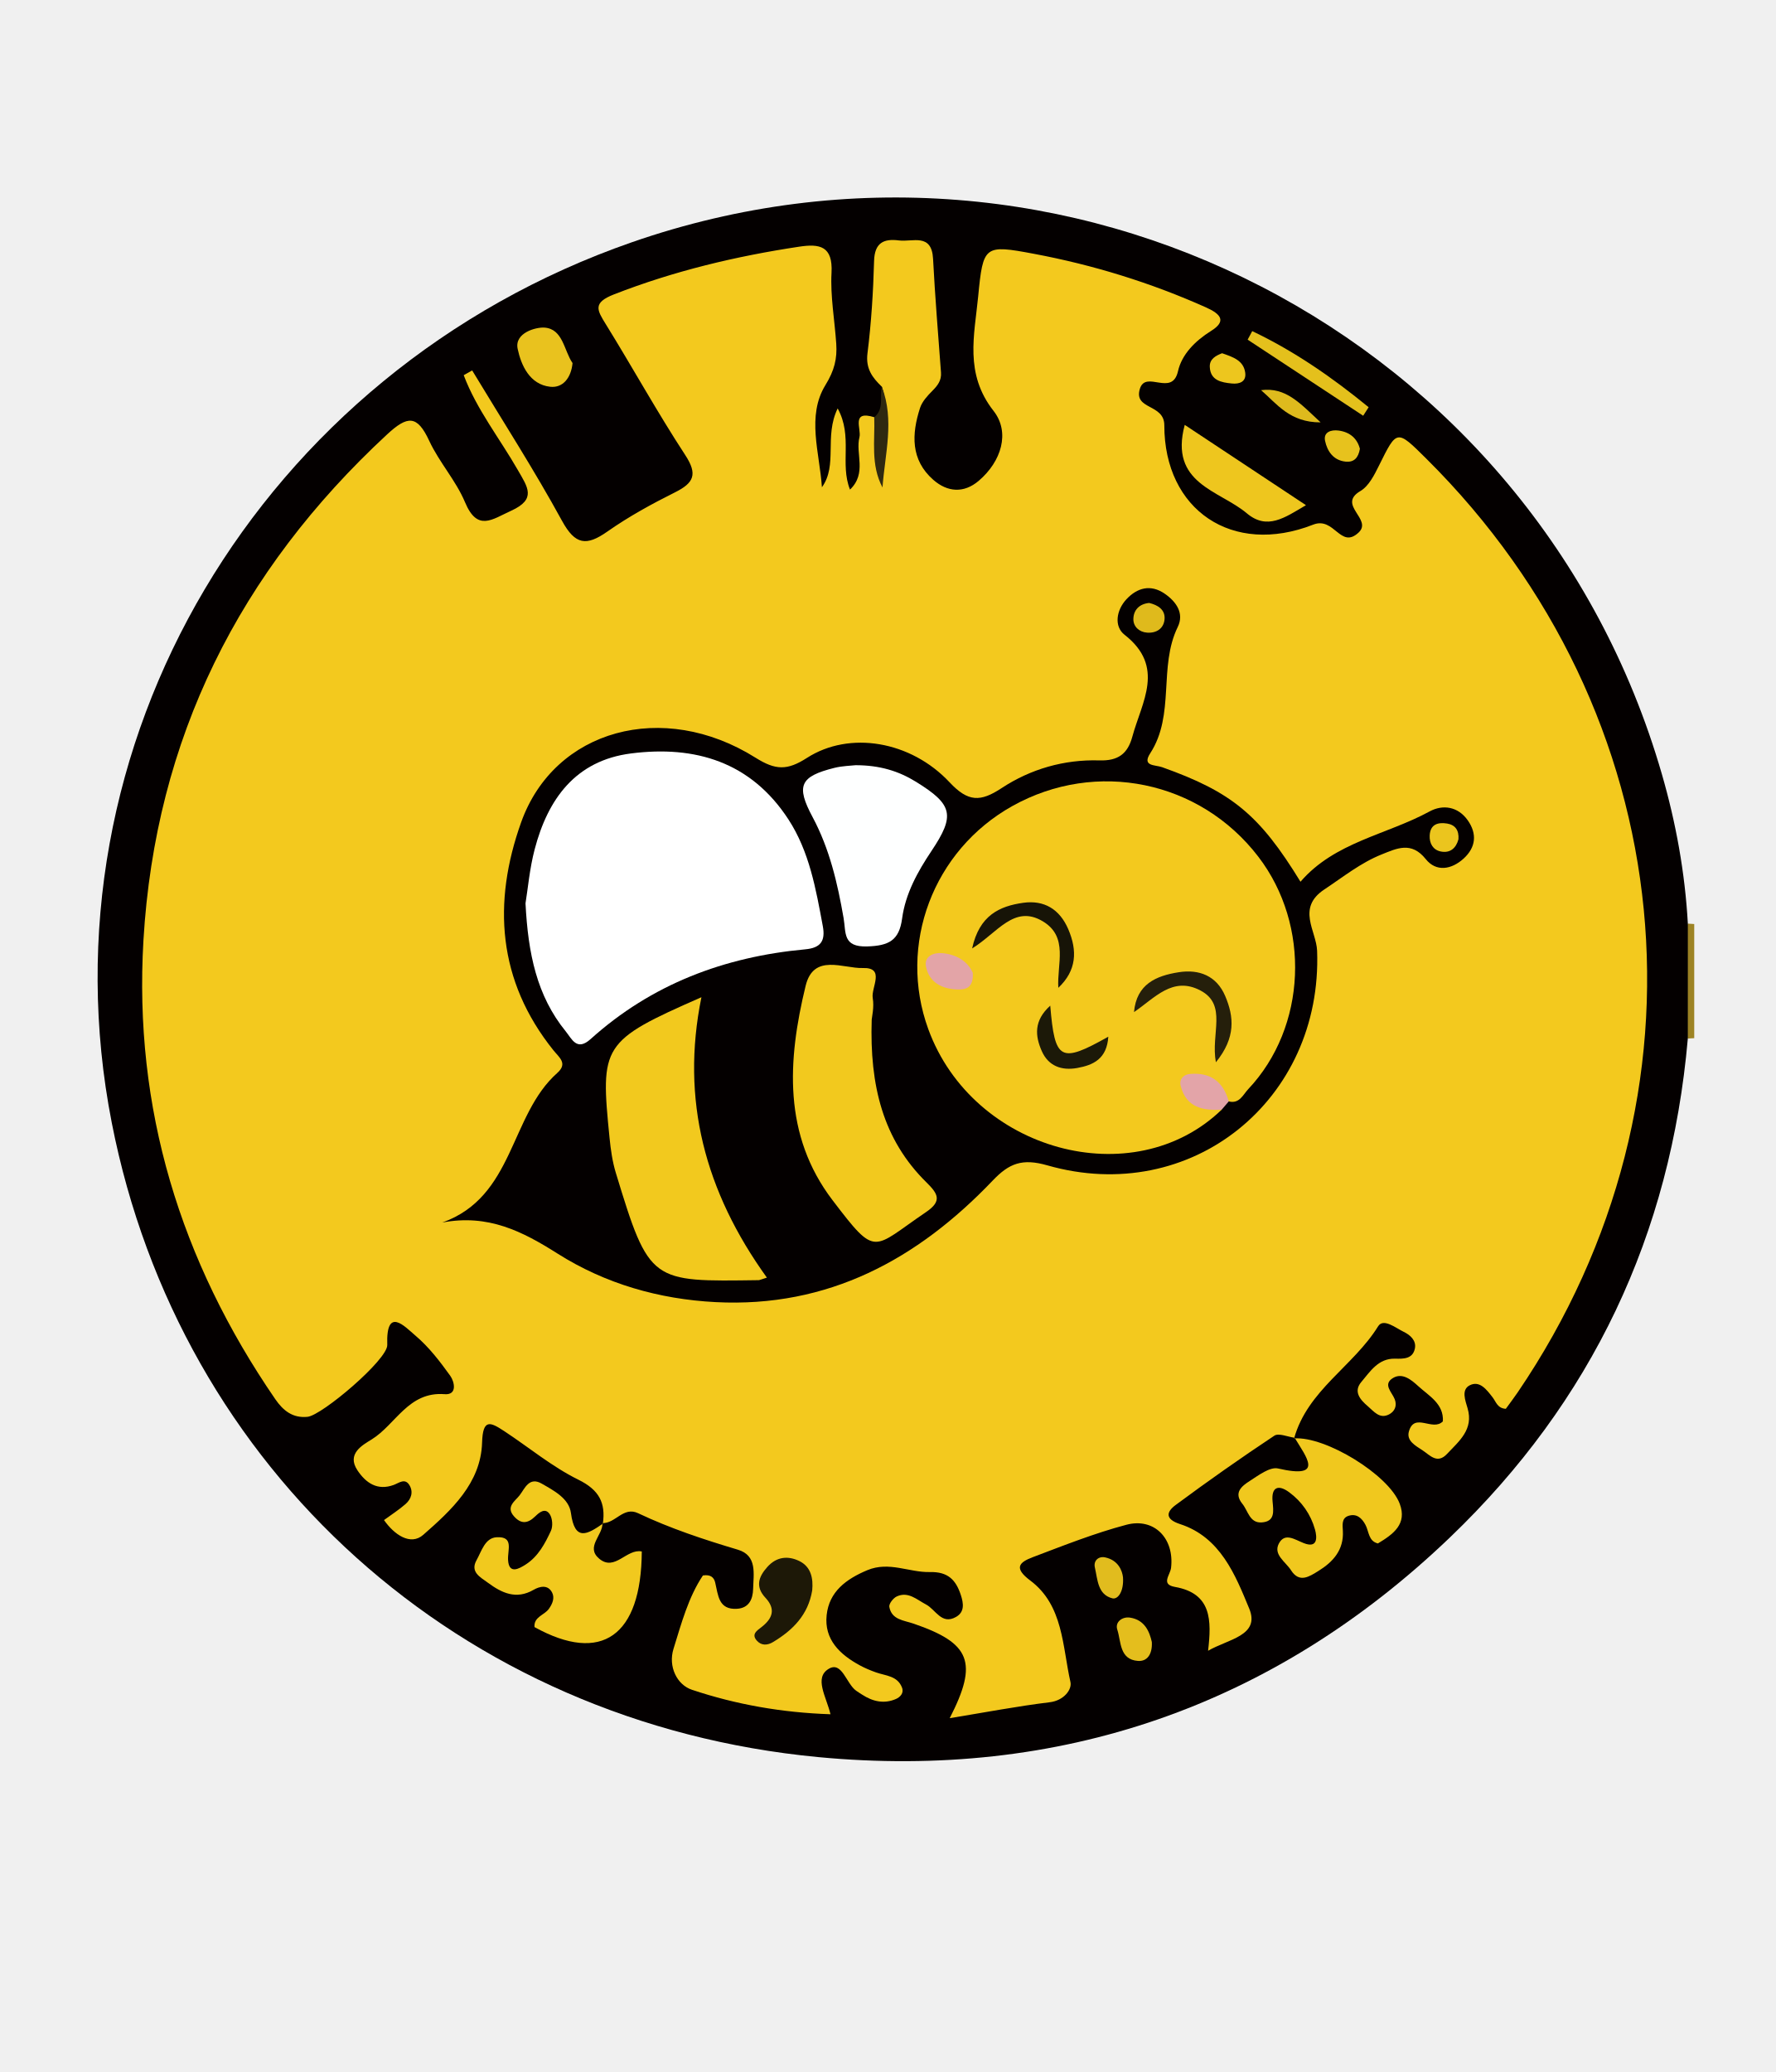
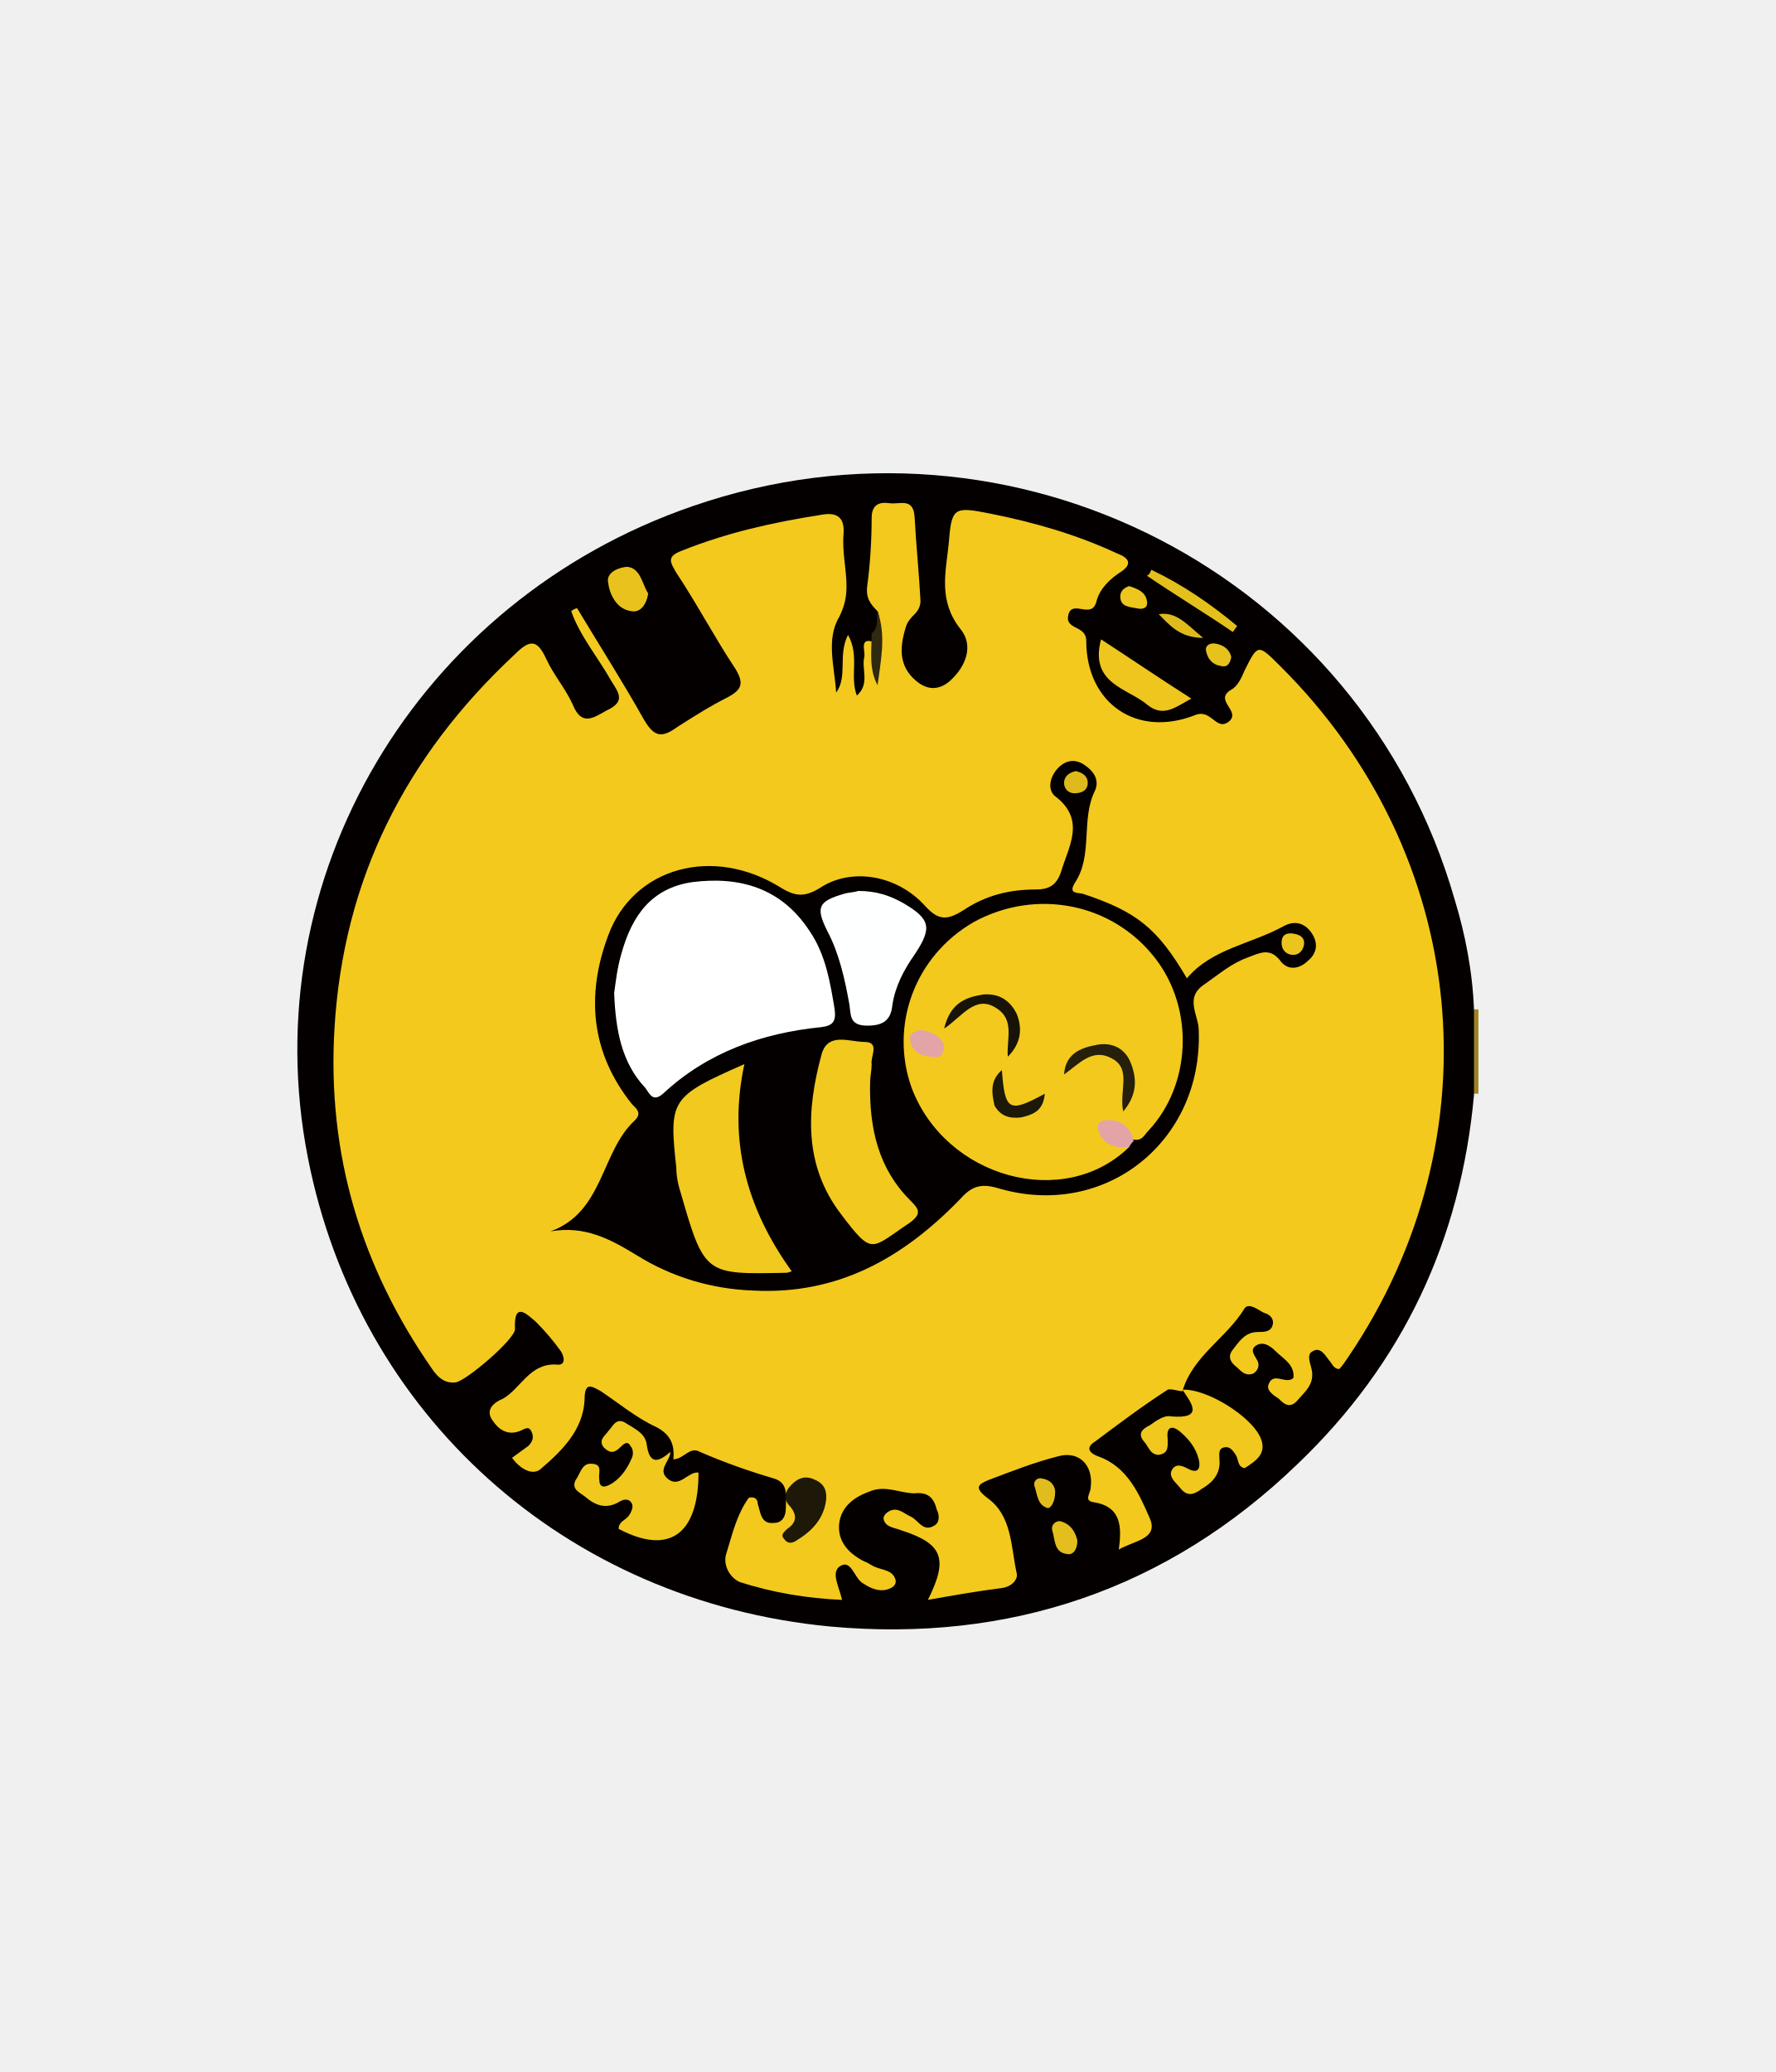
- <svg xmlns="http://www.w3.org/2000/svg" version="1.1" id="Layer_1" x="0px" y="0px" width="120px" height="140px" viewBox="0 0 120 140" enable-background="new 0 0 120 140" xml:space="preserve">
+ <svg xmlns="http://www.w3.org/2000/svg" version="1.1" id="Layer_1" x="0px" y="0px" viewBox="0 0 120 140" style="enable-background:new 0 0 120 140;" xml:space="preserve">
+   <style type="text/css">
+ 	.st0{fill-rule:evenodd;clip-rule:evenodd;fill:#9D8324;}
+ 	.st1{fill-rule:evenodd;clip-rule:evenodd;fill:#040000;}
+ 	.st2{fill-rule:evenodd;clip-rule:evenodd;fill:#F3C91E;}
+ 	.st3{fill-rule:evenodd;clip-rule:evenodd;fill:#F1C91E;}
+ 	.st4{fill-rule:evenodd;clip-rule:evenodd;fill:#F0C81E;}
+ 	.st5{fill-rule:evenodd;clip-rule:evenodd;fill:#EEC61E;}
+ 	.st6{fill-rule:evenodd;clip-rule:evenodd;fill:#E9C21E;}
+ 	.st7{fill-rule:evenodd;clip-rule:evenodd;fill:#E4C01C;}
+ 	.st8{fill-rule:evenodd;clip-rule:evenodd;fill:#2F2910;}
+ 	.st9{fill-rule:evenodd;clip-rule:evenodd;fill:#E4BE1D;}
+ 	.st10{fill-rule:evenodd;clip-rule:evenodd;fill:#E1BC1E;}
+ 	.st11{fill-rule:evenodd;clip-rule:evenodd;fill:#DEBA1D;}
+ 	.st12{fill-rule:evenodd;clip-rule:evenodd;fill:#E7C21D;}
+ 	.st13{fill-rule:evenodd;clip-rule:evenodd;fill:#EDC61E;}
+ 	.st14{fill-rule:evenodd;clip-rule:evenodd;fill:#1D1807;}
+ 	.st15{fill-rule:evenodd;clip-rule:evenodd;fill:#FFFFFF;}
+ 	.st16{fill-rule:evenodd;clip-rule:evenodd;fill:#F2C91E;}
+ 	.st17{fill-rule:evenodd;clip-rule:evenodd;fill:#FEFFFF;}
+ 	.st18{fill-rule:evenodd;clip-rule:evenodd;fill:#E3A4A8;}
+ 	.st19{fill-rule:evenodd;clip-rule:evenodd;fill:#DFBA1C;}
+ 	.st20{fill-rule:evenodd;clip-rule:evenodd;fill:#EBC51E;}
+ 	.st21{fill-rule:evenodd;clip-rule:evenodd;fill:#251F0B;}
+ 	.st22{fill-rule:evenodd;clip-rule:evenodd;fill:#171407;}
+ 	.st23{fill-rule:evenodd;clip-rule:evenodd;fill:#1C1908;}
+ 	.st24{fill-rule:evenodd;clip-rule:evenodd;fill:#E3A4A7;}
+ </style>
  <g>
-     <path fill-rule="evenodd" clip-rule="evenodd" fill="#9D8324" d="M114.051,62.406c0.144,0.011,0.287,0.02,0.432,0.028   c0,2.571,0,5.143,0,7.714c-0.146,0.003-0.29,0.013-0.434,0.027C112.812,67.586,112.809,64.996,114.051,62.406z" />
-     <path fill-rule="evenodd" clip-rule="evenodd" fill="#040000" d="M114.051,62.406c-0.001,2.59-0.002,5.18-0.002,7.77   c-1.158,13.241-6.478,24.517-16.08,33.711c-11.95,11.442-26.416,16.378-42.678,14.836c-24.2-2.297-43.142-19.382-47.74-42.866   c-5-25.541,10.046-50.75,35.127-59.482c29.26-10.187,61.015,6.187,69.615,35.92C113.247,55.593,113.86,58.968,114.051,62.406z" />
-     <path fill-rule="evenodd" clip-rule="evenodd" fill="#F3C91E" d="M59.588,26.13c-0.638-0.615-1.101-1.217-0.971-2.256   c0.259-2.066,0.389-4.155,0.446-6.237c0.034-1.236,0.65-1.525,1.683-1.391c0.913,0.118,2.211-0.521,2.303,1.241   c0.133,2.563,0.346,5.122,0.536,7.683c0.04,0.538-0.229,0.882-0.585,1.24c-0.332,0.334-0.692,0.723-0.831,1.154   c-0.569,1.764-0.648,3.505,0.9,4.86c0.952,0.834,2.059,0.918,3.061,0.067c1.54-1.308,2.142-3.28,1.007-4.727   c-1.978-2.521-1.293-5.118-1.039-7.743c0.332-3.442,0.417-3.5,3.751-2.875c4.017,0.753,7.904,1.952,11.647,3.626   c1.019,0.456,1.387,0.935,0.339,1.588c-1.087,0.678-1.981,1.593-2.235,2.72c-0.397,1.763-2.182-0.108-2.577,1.195   c-0.434,1.428,1.653,0.991,1.652,2.458c-0.003,5.734,4.607,8.855,10.058,6.716c1.439-0.565,1.838,1.689,3.072,0.532   c0.968-0.908-1.486-1.864,0.125-2.806c0.564-0.331,0.94-1.09,1.256-1.726c1.209-2.438,1.187-2.45,3.191-0.46   c17.297,17.163,19.829,43.014,6.179,63.087c-0.267,0.392-0.555,0.77-0.805,1.114c-0.571-0.034-0.66-0.476-0.897-0.781   c-0.393-0.504-0.867-1.158-1.55-0.803c-0.573,0.3-0.293,1.012-0.137,1.546c0.421,1.432-0.571,2.217-1.387,3.085   c-0.663,0.708-1.154,0.089-1.658-0.244c-0.463-0.305-1.1-0.638-0.92-1.272c0.375-1.323,1.61,0.026,2.296-0.685   c0.068-1.187-0.938-1.714-1.671-2.384c-0.455-0.415-1.058-0.923-1.692-0.548c-0.725,0.43-0.073,0.963,0.11,1.44   c0.172,0.448-0.007,0.826-0.379,1.021c-0.645,0.336-1.027-0.198-1.445-0.554c-0.522-0.444-0.981-0.987-0.435-1.633   c0.604-0.712,1.148-1.603,2.282-1.576c0.58,0.014,1.194,0.021,1.339-0.688c0.111-0.546-0.33-0.92-0.75-1.122   c-0.547-0.265-1.379-0.953-1.736-0.375c-1.67,2.699-4.772,4.317-5.675,7.571l0.039-0.042c-0.466-0.059-1.079-0.337-1.375-0.14   c-2.263,1.502-4.485,3.065-6.668,4.682c-0.622,0.461-0.747,0.951,0.301,1.292c2.727,0.885,3.735,3.447,4.668,5.705   c0.758,1.836-1.424,2.063-2.778,2.853c0.238-2.053,0.252-3.876-2.241-4.314c-0.978-0.172-0.315-0.804-0.26-1.294   c0.229-1.986-1.141-3.403-3.02-2.905c-2.152,0.57-4.24,1.401-6.329,2.191c-0.927,0.351-1.295,0.73-0.164,1.577   c2.237,1.675,2.165,4.441,2.713,6.856c0.116,0.511-0.449,1.252-1.388,1.366c-2.21,0.27-4.4,0.69-6.77,1.078   c1.94-3.78,1.404-5.069-2.442-6.388c-0.673-0.23-1.481-0.259-1.639-1.133c-0.037-0.205,0.265-0.594,0.501-0.703   c0.779-0.36,1.352,0.214,1.981,0.543c0.651,0.341,1.046,1.396,2.025,0.841c0.593-0.336,0.512-0.918,0.322-1.493   c-0.335-1.014-0.868-1.569-2.086-1.54c-1.402,0.034-2.758-0.745-4.236-0.124c-1.432,0.602-2.574,1.449-2.742,3.037   c-0.174,1.642,0.889,2.654,2.232,3.385c0.35,0.191,0.724,0.347,1.1,0.481c0.657,0.234,1.46,0.225,1.763,1.034   c0.14,0.375-0.138,0.645-0.418,0.766c-0.801,0.347-1.567,0.167-2.28-0.297c-0.134-0.086-0.27-0.17-0.4-0.262   c-0.676-0.478-0.959-2.024-1.861-1.479c-0.998,0.603-0.166,1.868,0.125,3.067c-3.276-0.11-6.382-0.656-9.368-1.656   c-1.012-0.339-1.61-1.57-1.243-2.758c0.536-1.729,1.012-3.507,1.99-4.964c0.543-0.083,0.75,0.153,0.828,0.476   c0.205,0.846,0.214,1.86,1.485,1.775c0.797-0.053,1.061-0.642,1.079-1.343c0.026-1.024,0.289-2.257-1.034-2.65   c-2.301-0.686-4.569-1.436-6.74-2.465c-0.996-0.473-1.534,0.706-2.411,0.669l0.033,0.032c0.194-1.405-0.252-2.273-1.653-2.963   c-1.782-0.877-3.346-2.188-5.021-3.288c-0.924-0.606-1.439-0.866-1.489,0.784c-0.083,2.743-2.087,4.571-3.974,6.227   c-0.864,0.758-1.965-0.012-2.653-0.997c0.483-0.354,1-0.684,1.456-1.082c0.389-0.341,0.546-0.829,0.251-1.294   c-0.301-0.474-0.697-0.128-1.047,0.001c-1.114,0.411-1.89-0.14-2.453-0.983c-0.748-1.121,0.335-1.703,0.961-2.091   c1.633-1.013,2.482-3.248,4.924-3.057c0.889,0.07,0.663-0.854,0.384-1.243c-0.697-0.972-1.446-1.947-2.351-2.713   c-0.714-0.605-1.995-2.026-1.905,0.632c0.033,0.986-4.408,4.755-5.386,4.854c-0.995,0.101-1.642-0.409-2.181-1.193   c-6.423-9.348-9.578-19.647-8.908-31.014C10.5,49.902,16.169,38.607,26.149,29.36c1.393-1.291,2.039-1.333,2.857,0.43   c0.67,1.442,1.801,2.678,2.413,4.138c0.844,2.015,1.826,1.169,3.122,0.581c1.735-0.787,1.109-1.599,0.455-2.741   c-1.221-2.133-2.789-4.103-3.662-6.418c0.191-0.106,0.381-0.213,0.572-0.32c2.039,3.379,4.18,6.702,6.071,10.161   c0.893,1.634,1.647,1.72,3.065,0.724c1.436-1.008,2.994-1.862,4.566-2.647c1.277-0.638,1.551-1.213,0.694-2.523   c-1.884-2.88-3.549-5.901-5.361-8.83c-0.596-0.963-0.911-1.456,0.554-2.027c4.054-1.581,8.23-2.575,12.511-3.221   c1.377-0.208,2.28-0.048,2.182,1.763c-0.086,1.587,0.212,3.195,0.319,4.795c0.067,1.011-0.12,1.801-0.734,2.8   c-1.28,2.086-0.392,4.56-0.234,6.898c1.085-1.515,0.133-3.412,1.064-5.327c1.041,1.899,0.134,3.727,0.833,5.485   c1.16-1.106,0.356-2.436,0.639-3.542c0.143-0.556-0.592-1.842,0.999-1.349c0.717,0.72,0.301,1.661,0.5,2.484   C59.215,29.159,60.143,27.649,59.588,26.13z" />
-     <path fill-rule="evenodd" clip-rule="evenodd" fill="#F1C91E" d="M40.708,102.917c0.036,0.819-1.164,1.608-0.216,2.402   c1.054,0.883,1.843-0.698,2.875-0.49c-0.032,5.719-2.72,7.619-7.25,5.109c-0.055-0.697,0.662-0.802,0.967-1.225   c0.258-0.358,0.407-0.751,0.222-1.11c-0.287-0.555-0.839-0.419-1.247-0.184c-1.185,0.685-2.161,0.21-3.098-0.483   c-0.495-0.366-1.21-0.711-0.761-1.516c0.341-0.608,0.569-1.512,1.365-1.552c1.171-0.061,0.727,0.844,0.766,1.536   c0.057,0.999,0.76,0.581,1.194,0.304c0.838-0.536,1.303-1.411,1.704-2.279c0.141-0.306,0.102-0.839-0.082-1.119   c-0.314-0.479-0.735-0.091-0.992,0.157c-0.511,0.494-0.958,0.512-1.423-0.012c-0.577-0.649,0.085-1.037,0.38-1.422   c0.35-0.457,0.643-1.274,1.486-0.792c0.837,0.48,1.852,1.008,1.981,1.988c0.261,1.97,1.129,1.429,2.161,0.718   C40.74,102.949,40.708,102.917,40.708,102.917z" />
-     <path fill-rule="evenodd" clip-rule="evenodd" fill="#F0C81E" d="M87.446,97.191c2.102-0.164,6.399,2.452,7.136,4.413   c0.515,1.369-0.426,2.052-1.474,2.683c-0.641-0.155-0.602-0.806-0.838-1.252c-0.248-0.47-0.606-0.786-1.146-0.615   c-0.479,0.151-0.406,0.621-0.384,1.014c0.073,1.288-0.657,2.099-1.656,2.714c-0.603,0.371-1.282,0.842-1.848-0.051   c-0.362-0.571-1.23-1.059-0.811-1.822c0.403-0.736,1.064-0.25,1.67-0.011c0.96,0.379,0.906-0.399,0.763-0.916   c-0.286-1.021-0.889-1.889-1.748-2.522c-0.737-0.543-1.212-0.346-1.12,0.619c0.064,0.681,0.178,1.369-0.751,1.422   c-0.8,0.044-0.905-0.785-1.289-1.257c-0.618-0.759-0.028-1.208,0.493-1.542c0.594-0.38,1.367-0.973,1.919-0.846   c3.166,0.73,1.899-0.771,1.122-2.073C87.485,97.149,87.446,97.191,87.446,97.191z" />
-     <path fill-rule="evenodd" clip-rule="evenodd" fill="#EEC61E" d="M80.055,28.708c2.702,1.79,5.33,3.53,8.191,5.425   c-1.44,0.85-2.62,1.708-3.998,0.548C82.397,33.122,78.988,32.692,80.055,28.708z" />
-     <path fill-rule="evenodd" clip-rule="evenodd" fill="#E9C21E" d="M38.688,24.532c-0.093,0.993-0.649,1.695-1.509,1.601   c-1.39-0.152-1.968-1.459-2.2-2.563c-0.229-1.086,1.243-1.475,1.813-1.435C38.047,22.226,38.108,23.694,38.688,24.532z" />
-     <path fill-rule="evenodd" clip-rule="evenodd" fill="#E4C01C" d="M84.616,22.373c2.854,1.357,5.428,3.146,7.865,5.143   c-0.123,0.192-0.246,0.383-0.368,0.575c-2.603-1.713-5.204-3.427-7.807-5.141C84.41,22.758,84.513,22.565,84.616,22.373z" />
-     <path fill-rule="evenodd" clip-rule="evenodd" fill="#2F2910" d="M59.588,26.13c0.869,2.269,0.209,4.529,0.045,6.808   c-0.816-1.536-0.503-3.16-0.559-4.747C59.761,27.633,59.426,26.82,59.588,26.13z" />
-     <path fill-rule="evenodd" clip-rule="evenodd" fill="#E4BE1D" d="M77.832,110.947c0.045,0.858-0.338,1.322-0.937,1.278   c-1.262-0.094-1.133-1.307-1.397-2.113c-0.172-0.524,0.349-0.893,0.857-0.814C77.357,109.45,77.677,110.255,77.832,110.947z" />
-     <path fill-rule="evenodd" clip-rule="evenodd" fill="#E1BC1E" d="M75.883,106.576c0.066,0.97-0.351,1.508-0.712,1.42   c-1.004-0.246-1-1.274-1.188-2.081c-0.108-0.465,0.248-0.778,0.686-0.688C75.585,105.417,75.838,106.157,75.883,106.576z" />
-     <path fill-rule="evenodd" clip-rule="evenodd" fill="#DEBA1D" d="M85.214,26.362c1.679-0.215,2.626,0.88,4.023,2.177   C87.154,28.548,86.281,27.286,85.214,26.362z" />
-     <path fill-rule="evenodd" clip-rule="evenodd" fill="#E7C21D" d="M91.891,30.326c-0.106,0.616-0.403,0.925-0.969,0.865   c-0.831-0.088-1.239-0.71-1.384-1.402c-0.125-0.595,0.403-0.766,0.914-0.698C91.218,29.193,91.713,29.629,91.891,30.326z" />
-     <path fill-rule="evenodd" clip-rule="evenodd" fill="#EDC61E" d="M82.578,23.867c0.747,0.259,1.449,0.489,1.563,1.308   c0.088,0.625-0.393,0.787-0.9,0.737c-0.71-0.07-1.455-0.202-1.493-1.124C81.725,24.248,82.171,24.026,82.578,23.867z" />
-     <path fill-rule="evenodd" clip-rule="evenodd" fill="#040000" d="M87.877,59.577c2.32-2.691,5.81-3.162,8.723-4.75   c0.885-0.482,1.913-0.345,2.579,0.599c0.646,0.919,0.547,1.83-0.276,2.583c-0.816,0.745-1.853,0.926-2.561,0.04   c-0.973-1.219-1.958-0.725-2.974-0.32c-1.423,0.567-2.61,1.527-3.878,2.367c-1.899,1.259-0.542,2.8-0.491,4.139   c0.379,10.087-8.51,17.287-18.231,14.504c-1.693-0.484-2.575-0.139-3.685,1.025c-5.084,5.33-11.119,8.609-18.727,8.217   c-3.825-0.197-7.455-1.239-10.673-3.274c-2.375-1.503-4.692-2.694-7.797-2.104c4.876-1.742,4.549-7.24,7.765-10.101   c0.731-0.649,0.141-1.043-0.257-1.539c-3.771-4.7-4.123-9.969-2.177-15.408c2.244-6.272,9.584-8.283,15.832-4.361   c1.356,0.852,2.138,0.877,3.478,0.016c2.874-1.846,7.012-1.155,9.64,1.65c1.254,1.339,2.08,1.334,3.512,0.392   c1.96-1.292,4.233-1.946,6.603-1.873c1.276,0.04,1.918-0.446,2.232-1.603c0.639-2.352,2.248-4.717-0.525-6.886   c-0.73-0.571-0.554-1.667,0.123-2.396c0.726-0.781,1.635-1.036,2.587-0.381c0.783,0.537,1.335,1.327,0.883,2.252   c-1.318,2.702-0.162,5.915-1.86,8.535c-0.576,0.889,0.336,0.77,0.805,0.937C83.234,53.514,85.101,55.043,87.877,59.577z" />
-     <path fill-rule="evenodd" clip-rule="evenodd" fill="#1D1807" d="M54.882,107.461c-0.274,1.655-1.313,2.689-2.648,3.49   c-0.367,0.221-0.771,0.254-1.081-0.084c-0.413-0.449,0.007-0.698,0.303-0.928c0.746-0.58,0.982-1.213,0.268-1.979   c-0.691-0.74-0.482-1.405,0.124-2.082c0.626-0.701,1.396-0.773,2.154-0.407C54.811,105.861,54.96,106.654,54.882,107.461z" />
-     <path fill-rule="evenodd" clip-rule="evenodd" fill="#F3C91E" d="M82.556,74.973c-5.977,5.773-16.819,2.803-19.828-5.432   c-2.083-5.702,0.323-12.089,5.681-15.08c5.666-3.164,12.676-1.719,16.618,3.424c3.558,4.64,3.271,11.515-0.68,15.705   c-0.349,0.369-0.594,1.013-1.318,0.83c-0.729-0.154-1.111-1.094-2.096-0.893C81.12,74.454,82.195,74.334,82.556,74.973z" />
-     <path fill-rule="evenodd" clip-rule="evenodd" fill="#FFFFFF" d="M35.51,61.036c0.159-0.97,0.274-2.334,0.616-3.64   c0.893-3.412,2.767-6.007,6.509-6.487c4.343-0.557,8.108,0.573,10.637,4.451c1.425,2.187,1.859,4.711,2.328,7.222   c0.189,1.018-0.167,1.468-1.183,1.561c-5.47,0.503-10.39,2.355-14.513,6.069c-0.93,0.837-1.264-0.017-1.67-0.516   C36.274,67.291,35.682,64.429,35.51,61.036z" />
-     <path fill-rule="evenodd" clip-rule="evenodd" fill="#F2C91E" d="M51.82,86.326c-0.415,0.129-0.487,0.17-0.559,0.171   c-7.274,0.098-7.379,0.218-9.652-7.262c-0.229-0.755-0.341-1.556-0.42-2.344c-0.628-6.269-0.548-6.547,6.208-9.511   C45.984,74.316,47.639,80.52,51.82,86.326z" />
-     <path fill-rule="evenodd" clip-rule="evenodd" fill="#F2C91E" d="M58.903,68.894c-0.144,4.458,0.76,8.11,3.708,11.006   c0.773,0.76,1.065,1.251-0.033,1.995c-3.668,2.483-3.319,3.141-6.318-0.795c-3.362-4.409-3.047-9.454-1.823-14.487   c0.541-2.223,2.542-1.164,3.863-1.206c1.548-0.048,0.55,1.316,0.673,2.03C59.079,68.053,58.915,68.714,58.903,68.894z" />
-     <path fill-rule="evenodd" clip-rule="evenodd" fill="#FEFFFF" d="M57.814,51.703c1.625,0,2.898,0.391,4.079,1.119   c2.506,1.547,2.656,2.273,1.048,4.677c-0.934,1.396-1.758,2.881-1.984,4.564c-0.199,1.482-0.897,1.839-2.355,1.885   c-1.669,0.054-1.426-0.921-1.599-1.919c-0.409-2.354-0.947-4.676-2.092-6.815c-1.139-2.128-0.855-2.75,1.476-3.332   C56.924,51.749,57.495,51.741,57.814,51.703z" />
-     <path fill-rule="evenodd" clip-rule="evenodd" fill="#E3A4A8" d="M82.556,74.973c-1.278,0.085-2.398-0.142-2.773-1.591   c-0.114-0.439,0.163-0.778,0.624-0.818c1.386-0.123,2.254,0.523,2.623,1.855C82.871,74.604,82.714,74.788,82.556,74.973z" />
-     <path fill-rule="evenodd" clip-rule="evenodd" fill="#DFBA1C" d="M77.651,40.74c0.581,0.136,1.092,0.447,1.041,1.093   c-0.049,0.625-0.538,0.96-1.183,0.913c-0.542-0.04-0.929-0.415-0.925-0.913C76.59,41.232,76.972,40.805,77.651,40.74z" />
-     <path fill-rule="evenodd" clip-rule="evenodd" fill="#EBC51E" d="M98.55,56.711c-0.156,0.586-0.554,0.954-1.199,0.821   c-0.525-0.108-0.771-0.551-0.744-1.083c0.039-0.761,0.565-0.903,1.179-0.804C98.333,55.734,98.598,56.104,98.55,56.711z" />
-     <path fill-rule="evenodd" clip-rule="evenodd" fill="#251F0B" d="M76.627,68.385c0.169-1.898,1.502-2.454,3.019-2.693   c1.393-0.22,2.564,0.246,3.143,1.606c0.596,1.401,0.727,2.809-0.629,4.477c-0.36-1.927,0.798-3.885-1.051-4.854   C79.238,65.94,78.023,67.44,76.627,68.385z" />
-     <path fill-rule="evenodd" clip-rule="evenodd" fill="#171407" d="M71.512,66.745c-0.096-1.604,0.706-3.444-1.048-4.494   c-1.937-1.159-3.065,0.782-4.775,1.832c0.488-2.243,1.857-2.857,3.45-3.083c1.418-0.2,2.466,0.435,3.044,1.778   C72.813,64.243,72.749,65.579,71.512,66.745z" />
-     <path fill-rule="evenodd" clip-rule="evenodd" fill="#1C1908" d="M70.968,67.949c0.307,3.719,0.69,3.917,3.923,2.098   c-0.098,1.49-1,1.919-2.107,2.116c-1.053,0.188-1.943-0.133-2.388-1.142C69.946,70.002,69.837,68.97,70.968,67.949z" />
-     <path fill-rule="evenodd" clip-rule="evenodd" fill="#E3A4A7" d="M65.733,65.729c0.058,1.045-0.491,1.15-1.071,1.127   c-1.036-0.041-1.883-0.491-2.092-1.55c-0.135-0.684,0.496-0.955,1.085-0.906C64.654,64.482,65.407,64.979,65.733,65.729z" />
+     <path class="st0" d="M99.6,68.2c0.1,0,0.2,0,0.3,0c0,1.9,0,3.8,0,5.7c-0.1,0-0.2,0-0.3,0C98.7,72,98.7,70.1,99.6,68.2z" />
+     <path class="st1" d="M99.6,68.2c0,1.9,0,3.8,0,5.8c-0.9,9.8-4.8,18.1-11.9,24.9c-8.8,8.5-19.5,12.1-31.6,11   c-17.9-1.7-31.9-14.3-35.3-31.7c-3.7-18.9,7.4-37.6,26-44c21.7-7.5,45.2,4.6,51.5,26.6C99,63.1,99.5,65.6,99.6,68.2z" />
+     <path class="st2" d="M59.3,41.3c-0.5-0.5-0.8-0.9-0.7-1.7c0.2-1.5,0.3-3.1,0.3-4.6c0-0.9,0.5-1.1,1.2-1c0.7,0.1,1.6-0.4,1.7,0.9   c0.1,1.9,0.3,3.8,0.4,5.7c0,0.4-0.2,0.7-0.4,0.9c-0.2,0.2-0.5,0.5-0.6,0.9c-0.4,1.3-0.5,2.6,0.7,3.6c0.7,0.6,1.5,0.7,2.3,0   c1.1-1,1.6-2.4,0.7-3.5c-1.5-1.9-1-3.8-0.8-5.7c0.2-2.5,0.3-2.6,2.8-2.1c3,0.6,5.8,1.4,8.6,2.7c0.8,0.3,1,0.7,0.3,1.2   c-0.8,0.5-1.5,1.2-1.7,2c-0.3,1.3-1.6-0.1-1.9,0.9c-0.3,1.1,1.2,0.7,1.2,1.8c0,4.2,3.4,6.6,7.4,5c1.1-0.4,1.4,1.2,2.3,0.4   c0.7-0.7-1.1-1.4,0.1-2.1c0.4-0.2,0.7-0.8,0.9-1.3c0.9-1.8,0.9-1.8,2.4-0.3c12.8,12.7,14.7,31.8,4.6,46.7c-0.2,0.3-0.4,0.6-0.6,0.8   c-0.4,0-0.5-0.4-0.7-0.6c-0.3-0.4-0.6-0.9-1.1-0.6c-0.4,0.2-0.2,0.7-0.1,1.1c0.3,1.1-0.4,1.6-1,2.3c-0.5,0.5-0.9,0.1-1.2-0.2   c-0.3-0.2-0.8-0.5-0.7-0.9c0.3-1,1.2,0,1.7-0.5c0.1-0.9-0.7-1.3-1.2-1.8c-0.3-0.3-0.8-0.7-1.3-0.4c-0.5,0.3-0.1,0.7,0.1,1.1   c0.1,0.3,0,0.6-0.3,0.8c-0.5,0.2-0.8-0.1-1.1-0.4c-0.4-0.3-0.7-0.7-0.3-1.2c0.4-0.5,0.8-1.2,1.7-1.2c0.4,0,0.9,0,1-0.5   c0.1-0.4-0.2-0.7-0.6-0.8c-0.4-0.2-1-0.7-1.3-0.3c-1.2,2-3.5,3.2-4.2,5.6l0,0c-0.3,0-0.8-0.2-1-0.1c-1.7,1.1-3.3,2.3-4.9,3.5   c-0.5,0.3-0.6,0.7,0.2,1c2,0.7,2.8,2.6,3.5,4.2c0.6,1.4-1.1,1.5-2.1,2.1c0.2-1.5,0.2-2.9-1.7-3.2c-0.7-0.1-0.2-0.6-0.2-1   c0.2-1.5-0.8-2.5-2.2-2.1c-1.6,0.4-3.1,1-4.7,1.6c-0.7,0.3-1,0.5-0.1,1.2c1.7,1.2,1.6,3.3,2,5.1c0.1,0.4-0.3,0.9-1,1   c-1.6,0.2-3.3,0.5-5,0.8c1.4-2.8,1-3.8-1.8-4.7c-0.5-0.2-1.1-0.2-1.2-0.8c0-0.2,0.2-0.4,0.4-0.5c0.6-0.3,1,0.2,1.5,0.4   c0.5,0.3,0.8,1,1.5,0.6c0.4-0.2,0.4-0.7,0.2-1.1c-0.2-0.8-0.6-1.2-1.5-1.1c-1,0-2-0.6-3.1-0.1c-1.1,0.4-1.9,1.1-2,2.2   c-0.1,1.2,0.7,2,1.7,2.5c0.3,0.1,0.5,0.3,0.8,0.4c0.5,0.2,1.1,0.2,1.3,0.8c0.1,0.3-0.1,0.5-0.3,0.6c-0.6,0.3-1.2,0.1-1.7-0.2   c-0.1-0.1-0.2-0.1-0.3-0.2c-0.5-0.4-0.7-1.5-1.4-1.1c-0.7,0.4-0.1,1.4,0.1,2.3c-2.4-0.1-4.7-0.5-6.9-1.2c-0.7-0.3-1.2-1.2-0.9-2   c0.4-1.3,0.7-2.6,1.5-3.7c0.4-0.1,0.6,0.1,0.6,0.4c0.2,0.6,0.2,1.4,1.1,1.3c0.6,0,0.8-0.5,0.8-1c0-0.8,0.2-1.7-0.8-2   c-1.7-0.5-3.4-1.1-5-1.8c-0.7-0.4-1.1,0.5-1.8,0.5l0,0c0.1-1-0.2-1.7-1.2-2.2c-1.3-0.6-2.5-1.6-3.7-2.4c-0.7-0.4-1.1-0.6-1.1,0.6   c-0.1,2-1.5,3.4-2.9,4.6c-0.6,0.6-1.5,0-2-0.7c0.4-0.3,0.7-0.5,1.1-0.8c0.3-0.3,0.4-0.6,0.2-1c-0.2-0.4-0.5-0.1-0.8,0   c-0.8,0.3-1.4-0.1-1.8-0.7c-0.6-0.8,0.2-1.3,0.7-1.5c1.2-0.7,1.8-2.4,3.6-2.3c0.7,0.1,0.5-0.6,0.3-0.9c-0.5-0.7-1.1-1.4-1.7-2   c-0.5-0.4-1.5-1.5-1.4,0.5c0,0.7-3.3,3.5-4,3.6c-0.7,0.1-1.2-0.3-1.6-0.9c-4.8-6.9-7.1-14.5-6.6-23c0.6-10.1,4.8-18.4,12.2-25.3   c1-1,1.5-1,2.1,0.3c0.5,1.1,1.3,2,1.8,3.1c0.6,1.5,1.4,0.9,2.3,0.4c1.3-0.6,0.8-1.2,0.3-2c-0.9-1.6-2.1-3-2.7-4.7   c0.1-0.1,0.3-0.2,0.4-0.2c1.5,2.5,3.1,5,4.5,7.5c0.7,1.2,1.2,1.3,2.3,0.5c1.1-0.7,2.2-1.4,3.4-2c0.9-0.5,1.1-0.9,0.5-1.9   c-1.4-2.1-2.6-4.4-4-6.5c-0.4-0.7-0.7-1.1,0.4-1.5c3-1.2,6.1-1.9,9.3-2.4c1-0.2,1.7,0,1.6,1.3c-0.1,1.2,0.2,2.4,0.2,3.5   c0,0.7-0.1,1.3-0.5,2.1c-0.9,1.5-0.3,3.4-0.2,5.1c0.8-1.1,0.1-2.5,0.8-3.9c0.8,1.4,0.1,2.8,0.6,4.1c0.9-0.8,0.3-1.8,0.5-2.6   c0.1-0.4-0.4-1.4,0.7-1c0.5,0.5,0.2,1.2,0.4,1.8C59,43.5,59.7,42.4,59.3,41.3z" />
+     <path class="st3" d="M45.3,98.1c0,0.6-0.9,1.2-0.2,1.8c0.8,0.7,1.4-0.5,2.1-0.4c0,4.2-2,5.6-5.4,3.8c0-0.5,0.5-0.6,0.7-0.9   c0.2-0.3,0.3-0.6,0.2-0.8c-0.2-0.4-0.6-0.3-0.9-0.1c-0.9,0.5-1.6,0.2-2.3-0.4c-0.4-0.3-0.9-0.5-0.6-1.1c0.3-0.4,0.4-1.1,1-1.1   c0.9,0,0.5,0.6,0.6,1.1c0,0.7,0.6,0.4,0.9,0.2c0.6-0.4,1-1,1.3-1.7c0.1-0.2,0.1-0.6-0.1-0.8c-0.2-0.4-0.5-0.1-0.7,0.1   c-0.4,0.4-0.7,0.4-1.1,0c-0.4-0.5,0.1-0.8,0.3-1.1c0.3-0.3,0.5-0.9,1.1-0.6c0.6,0.4,1.4,0.7,1.5,1.5C43.9,99.1,44.6,98.7,45.3,98.1   C45.3,98.2,45.3,98.1,45.3,98.1z" />
+     <path class="st4" d="M79.9,93.9c1.6-0.1,4.7,1.8,5.3,3.3c0.4,1-0.3,1.5-1.1,2c-0.5-0.1-0.4-0.6-0.6-0.9c-0.2-0.3-0.4-0.6-0.8-0.5   c-0.4,0.1-0.3,0.5-0.3,0.8c0.1,1-0.5,1.6-1.2,2c-0.4,0.3-0.9,0.6-1.4,0c-0.3-0.4-0.9-0.8-0.6-1.3c0.3-0.5,0.8-0.2,1.2,0   c0.7,0.3,0.7-0.3,0.6-0.7c-0.2-0.8-0.7-1.4-1.3-1.9c-0.5-0.4-0.9-0.3-0.8,0.5c0,0.5,0.1,1-0.6,1.1c-0.6,0-0.7-0.6-1-0.9   c-0.5-0.6,0-0.9,0.4-1.1c0.4-0.3,1-0.7,1.4-0.6C81.4,95.9,80.5,94.8,79.9,93.9C79.9,93.9,79.9,93.9,79.9,93.9z" />
+     <path class="st5" d="M74.4,43.2c2,1.3,3.9,2.6,6.1,4c-1.1,0.6-1.9,1.3-3,0.4C76.2,46.5,73.6,46.2,74.4,43.2z" />
+     <path class="st6" d="M43.8,40.1c-0.1,0.7-0.5,1.3-1.1,1.2c-1-0.1-1.5-1.1-1.6-1.9c-0.2-0.8,0.9-1.1,1.3-1.1   C43.3,38.4,43.4,39.5,43.8,40.1z" />
+     <path class="st7" d="M77.8,38.5c2.1,1,4,2.3,5.8,3.8c-0.1,0.1-0.2,0.3-0.3,0.4c-1.9-1.3-3.9-2.5-5.8-3.8   C77.7,38.8,77.7,38.7,77.8,38.5z" />
+     <path class="st8" d="M59.3,41.3c0.6,1.7,0.2,3.4,0,5c-0.6-1.1-0.4-2.3-0.4-3.5C59.4,42.4,59.2,41.8,59.3,41.3z" />
+     <path class="st9" d="M72.8,104.1c0,0.6-0.3,1-0.7,0.9c-0.9-0.1-0.8-1-1-1.6c-0.1-0.4,0.3-0.7,0.6-0.6   C72.4,103,72.7,103.6,72.8,104.1z" />
+     <path class="st10" d="M71.3,100.8c0,0.7-0.3,1.1-0.5,1.1c-0.7-0.2-0.7-0.9-0.9-1.5c-0.1-0.3,0.2-0.6,0.5-0.5   C71.1,100,71.3,100.5,71.3,100.8z" />
+     <path class="st11" d="M78.3,41.5c1.2-0.2,1.9,0.7,3,1.6C79.7,43.1,79,42.2,78.3,41.5z" />
+     <path class="st12" d="M83.2,44.4c-0.1,0.5-0.3,0.7-0.7,0.6c-0.6-0.1-0.9-0.5-1-1c-0.1-0.4,0.3-0.6,0.7-0.5   C82.7,43.6,83.1,43.9,83.2,44.4z" />
+     <path class="st13" d="M76.3,39.6c0.6,0.2,1.1,0.4,1.2,1c0.1,0.5-0.3,0.6-0.7,0.5c-0.5-0.1-1.1-0.1-1.1-0.8   C75.7,39.9,76,39.7,76.3,39.6z" />
+     <path class="st1" d="M80.2,66.1c1.7-2,4.3-2.3,6.5-3.5c0.7-0.4,1.4-0.3,1.9,0.4c0.5,0.7,0.4,1.4-0.2,1.9c-0.6,0.6-1.4,0.7-1.9,0   c-0.7-0.9-1.4-0.5-2.2-0.2c-1.1,0.4-1.9,1.1-2.9,1.8c-1.4,0.9-0.4,2.1-0.4,3.1c0.3,7.5-6.3,12.8-13.5,10.7   c-1.3-0.4-1.9-0.1-2.7,0.8c-3.8,3.9-8.2,6.4-13.9,6.1c-2.8-0.1-5.5-0.9-7.9-2.4c-1.8-1.1-3.5-2-5.8-1.6c3.6-1.3,3.4-5.4,5.7-7.5   c0.5-0.5,0.1-0.8-0.2-1.1c-2.8-3.5-3.1-7.4-1.6-11.4c1.7-4.6,7.1-6.1,11.7-3.2c1,0.6,1.6,0.6,2.6,0c2.1-1.4,5.2-0.9,7.1,1.2   c0.9,1,1.5,1,2.6,0.3c1.5-1,3.1-1.4,4.9-1.4c0.9,0,1.4-0.3,1.7-1.2c0.5-1.7,1.7-3.5-0.4-5.1c-0.5-0.4-0.4-1.2,0.1-1.8   c0.5-0.6,1.2-0.8,1.9-0.3c0.6,0.4,1,1,0.7,1.7c-1,2-0.1,4.4-1.4,6.3c-0.4,0.7,0.2,0.6,0.6,0.7C76.8,61.6,78.2,62.7,80.2,66.1z" />
+     <path class="st14" d="M55.8,101.5c-0.2,1.2-1,2-2,2.6c-0.3,0.2-0.6,0.2-0.8-0.1c-0.3-0.3,0-0.5,0.2-0.7c0.6-0.4,0.7-0.9,0.2-1.5   c-0.5-0.5-0.4-1,0.1-1.5c0.5-0.5,1-0.6,1.6-0.3C55.8,100.3,55.9,100.9,55.8,101.5z" />
+     <path class="st2" d="M76.3,77.5c-4.4,4.3-12.4,2.1-14.7-4c-1.5-4.2,0.2-8.9,4.2-11.2c4.2-2.3,9.4-1.3,12.3,2.5   c2.6,3.4,2.4,8.5-0.5,11.6c-0.3,0.3-0.4,0.7-1,0.6c-0.5-0.1-0.8-0.8-1.6-0.7C75.2,77.1,76,77,76.3,77.5z" />
+     <path class="st15" d="M41.5,67.1c0.1-0.7,0.2-1.7,0.5-2.7c0.7-2.5,2-4.4,4.8-4.8c3.2-0.4,6,0.4,7.9,3.3c1.1,1.6,1.4,3.5,1.7,5.3   c0.1,0.8-0.1,1.1-0.9,1.2c-4,0.4-7.7,1.7-10.7,4.5c-0.7,0.6-0.9,0-1.2-0.4C42,71.8,41.6,69.6,41.5,67.1z" />
+     <path class="st16" d="M53.5,85.9C53.2,86,53.2,86,53.1,86c-5.4,0.1-5.5,0.2-7.1-5.4c-0.2-0.6-0.3-1.2-0.3-1.7   c-0.5-4.6-0.4-4.8,4.6-7C49.2,77,50.4,81.6,53.5,85.9z" />
+     <path class="st16" d="M58.8,73c-0.1,3.3,0.6,6,2.7,8.1c0.6,0.6,0.8,0.9,0,1.5c-2.7,1.8-2.5,2.3-4.7-0.6c-2.5-3.3-2.3-7-1.3-10.7   c0.4-1.6,1.9-0.9,2.9-0.9c1.1,0,0.4,1,0.5,1.5C58.9,72.3,58.8,72.8,58.8,73z" />
+     <path class="st17" d="M58,60.2c1.2,0,2.1,0.3,3,0.8c1.9,1.1,2,1.7,0.8,3.5c-0.7,1-1.3,2.1-1.5,3.4c-0.1,1.1-0.7,1.4-1.7,1.4   c-1.2,0-1.1-0.7-1.2-1.4c-0.3-1.7-0.7-3.5-1.5-5c-0.8-1.6-0.6-2,1.1-2.5C57.3,60.3,57.7,60.3,58,60.2z" />
+     <path class="st18" d="M76.3,77.5c-0.9,0.1-1.8-0.1-2.1-1.2c-0.1-0.3,0.1-0.6,0.5-0.6c1-0.1,1.7,0.4,1.9,1.4   C76.5,77.2,76.4,77.3,76.3,77.5z" />
+     <path class="st19" d="M72.7,52.1c0.4,0.1,0.8,0.3,0.8,0.8c0,0.5-0.4,0.7-0.9,0.7c-0.4,0-0.7-0.3-0.7-0.7   C71.9,52.5,72.2,52.2,72.7,52.1z" />
+     <path class="st20" d="M88.1,63.9c-0.1,0.4-0.4,0.7-0.9,0.6c-0.4-0.1-0.6-0.4-0.6-0.8c0-0.6,0.4-0.7,0.9-0.6   C88,63.2,88.2,63.5,88.1,63.9z" />
+     <path class="st21" d="M71.9,72.6c0.1-1.4,1.1-1.8,2.2-2c1-0.2,1.9,0.2,2.3,1.2c0.4,1,0.5,2.1-0.5,3.3c-0.3-1.4,0.6-2.9-0.8-3.6   C73.8,70.8,72.9,71.9,71.9,72.6z" />
+     <path class="st22" d="M68.1,71.4c-0.1-1.2,0.5-2.5-0.8-3.3c-1.4-0.9-2.3,0.6-3.5,1.4c0.4-1.7,1.4-2.1,2.6-2.3   c1-0.1,1.8,0.3,2.3,1.3C69.1,69.5,69,70.5,68.1,71.4z" />
+     <path class="st23" d="M67.7,72.3c0.2,2.8,0.5,2.9,2.9,1.6c-0.1,1.1-0.7,1.4-1.6,1.6c-0.8,0.1-1.4-0.1-1.8-0.8   C67,73.8,66.9,73,67.7,72.3z" />
+     <path class="st24" d="M63.8,70.6c0,0.8-0.4,0.9-0.8,0.8c-0.8,0-1.4-0.4-1.5-1.1c-0.1-0.5,0.4-0.7,0.8-0.7   C63,69.7,63.6,70.1,63.8,70.6z" />
  </g>
</svg>
